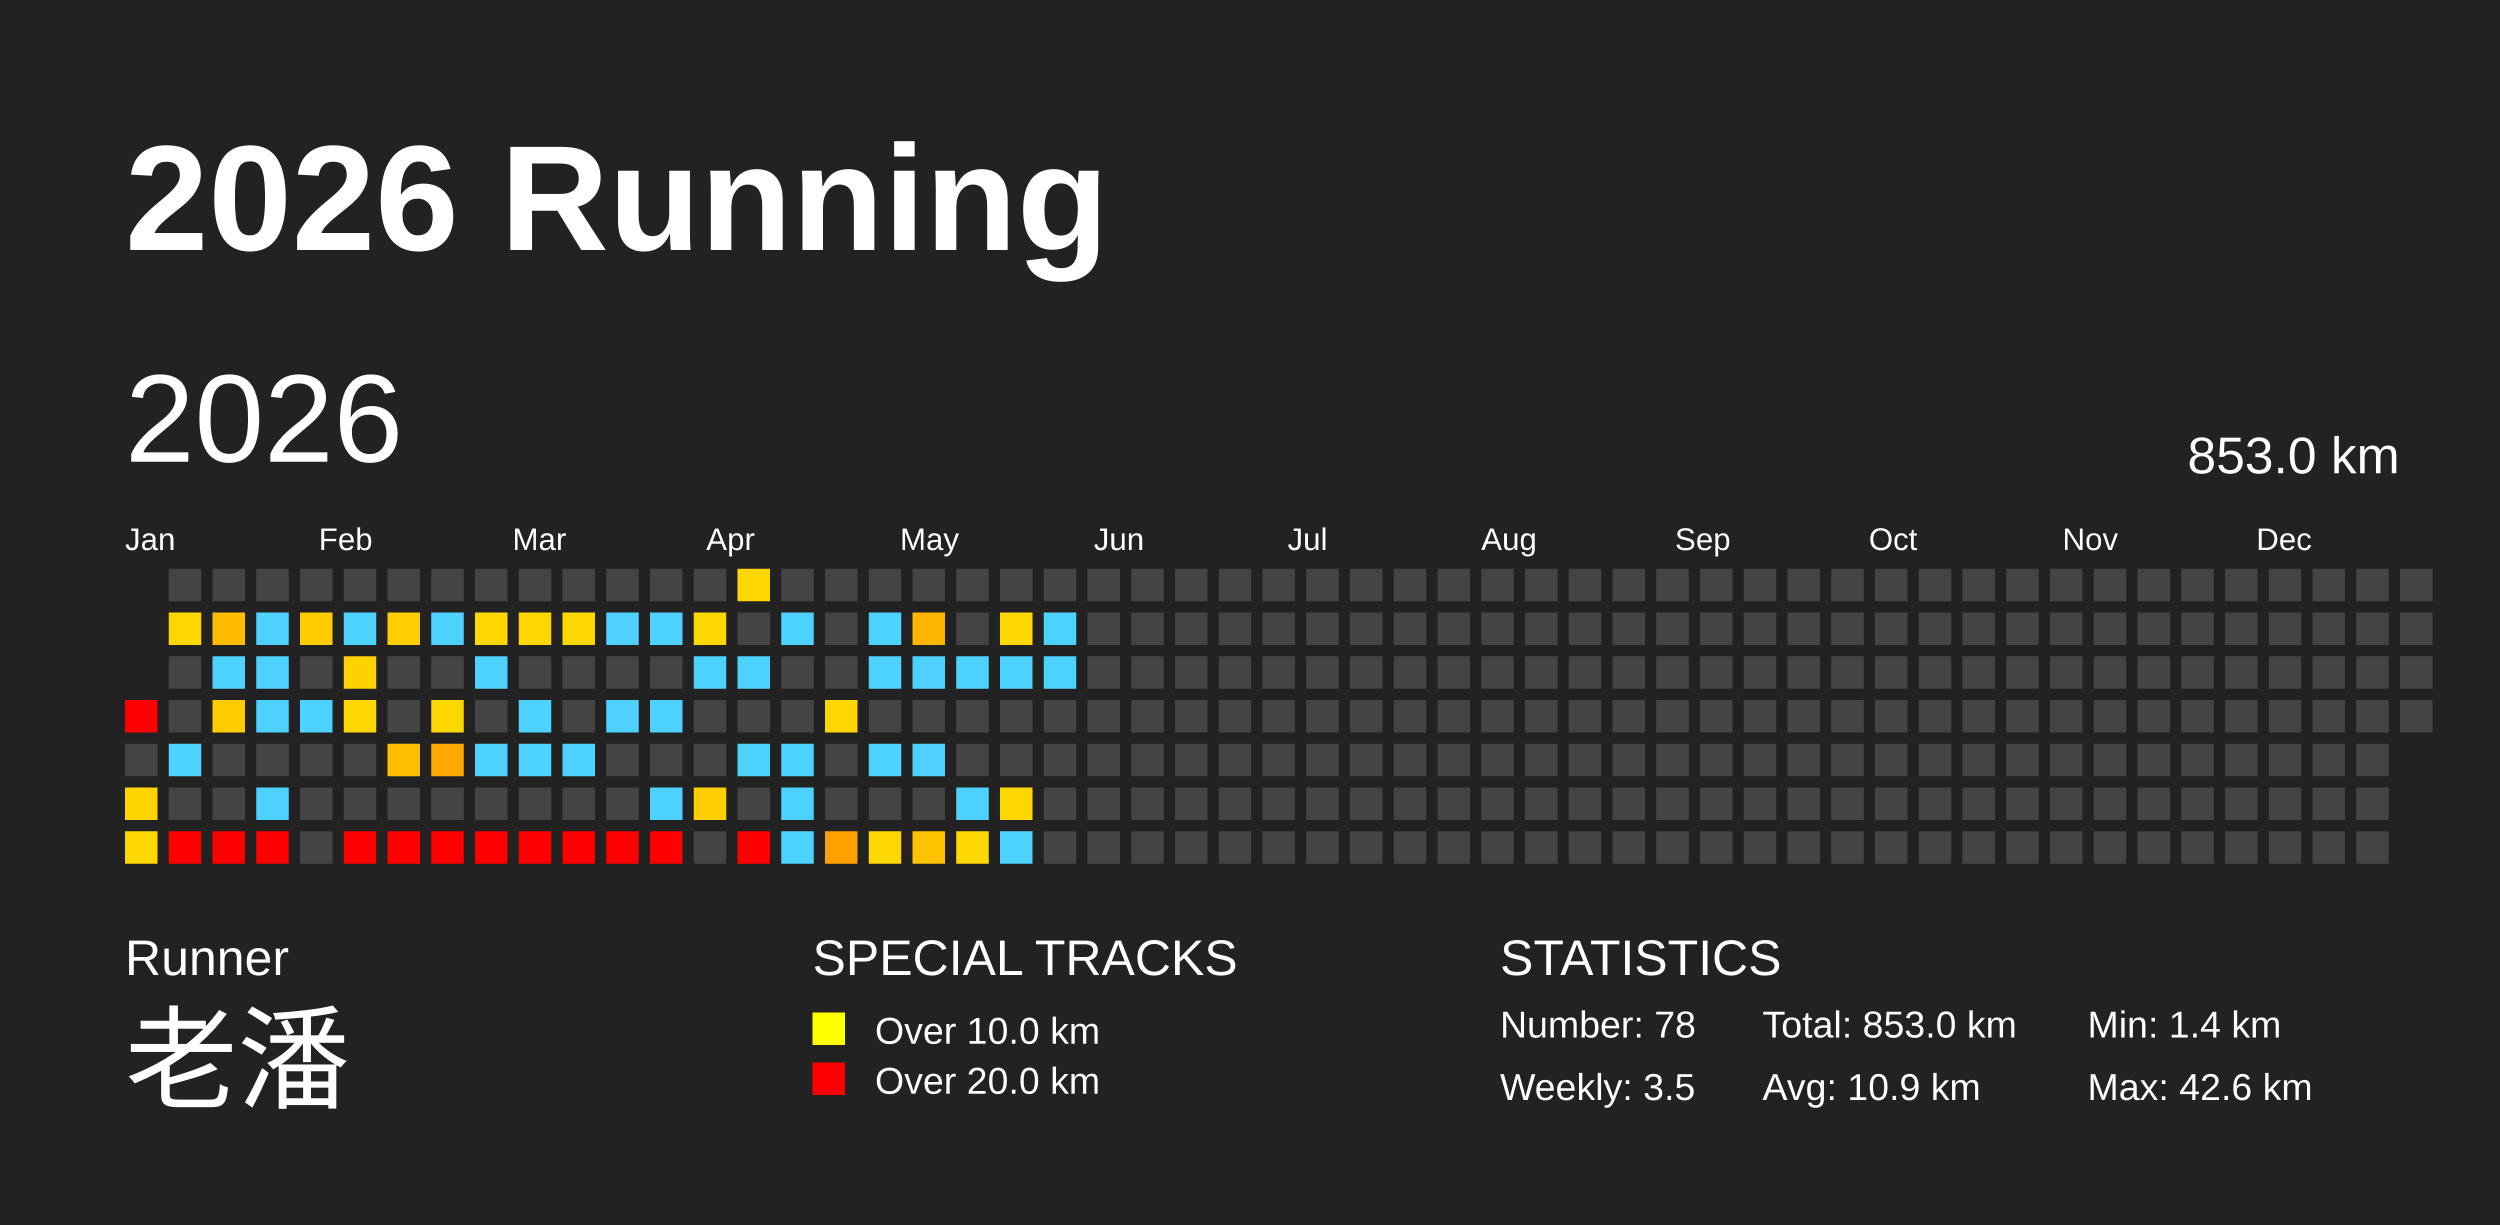
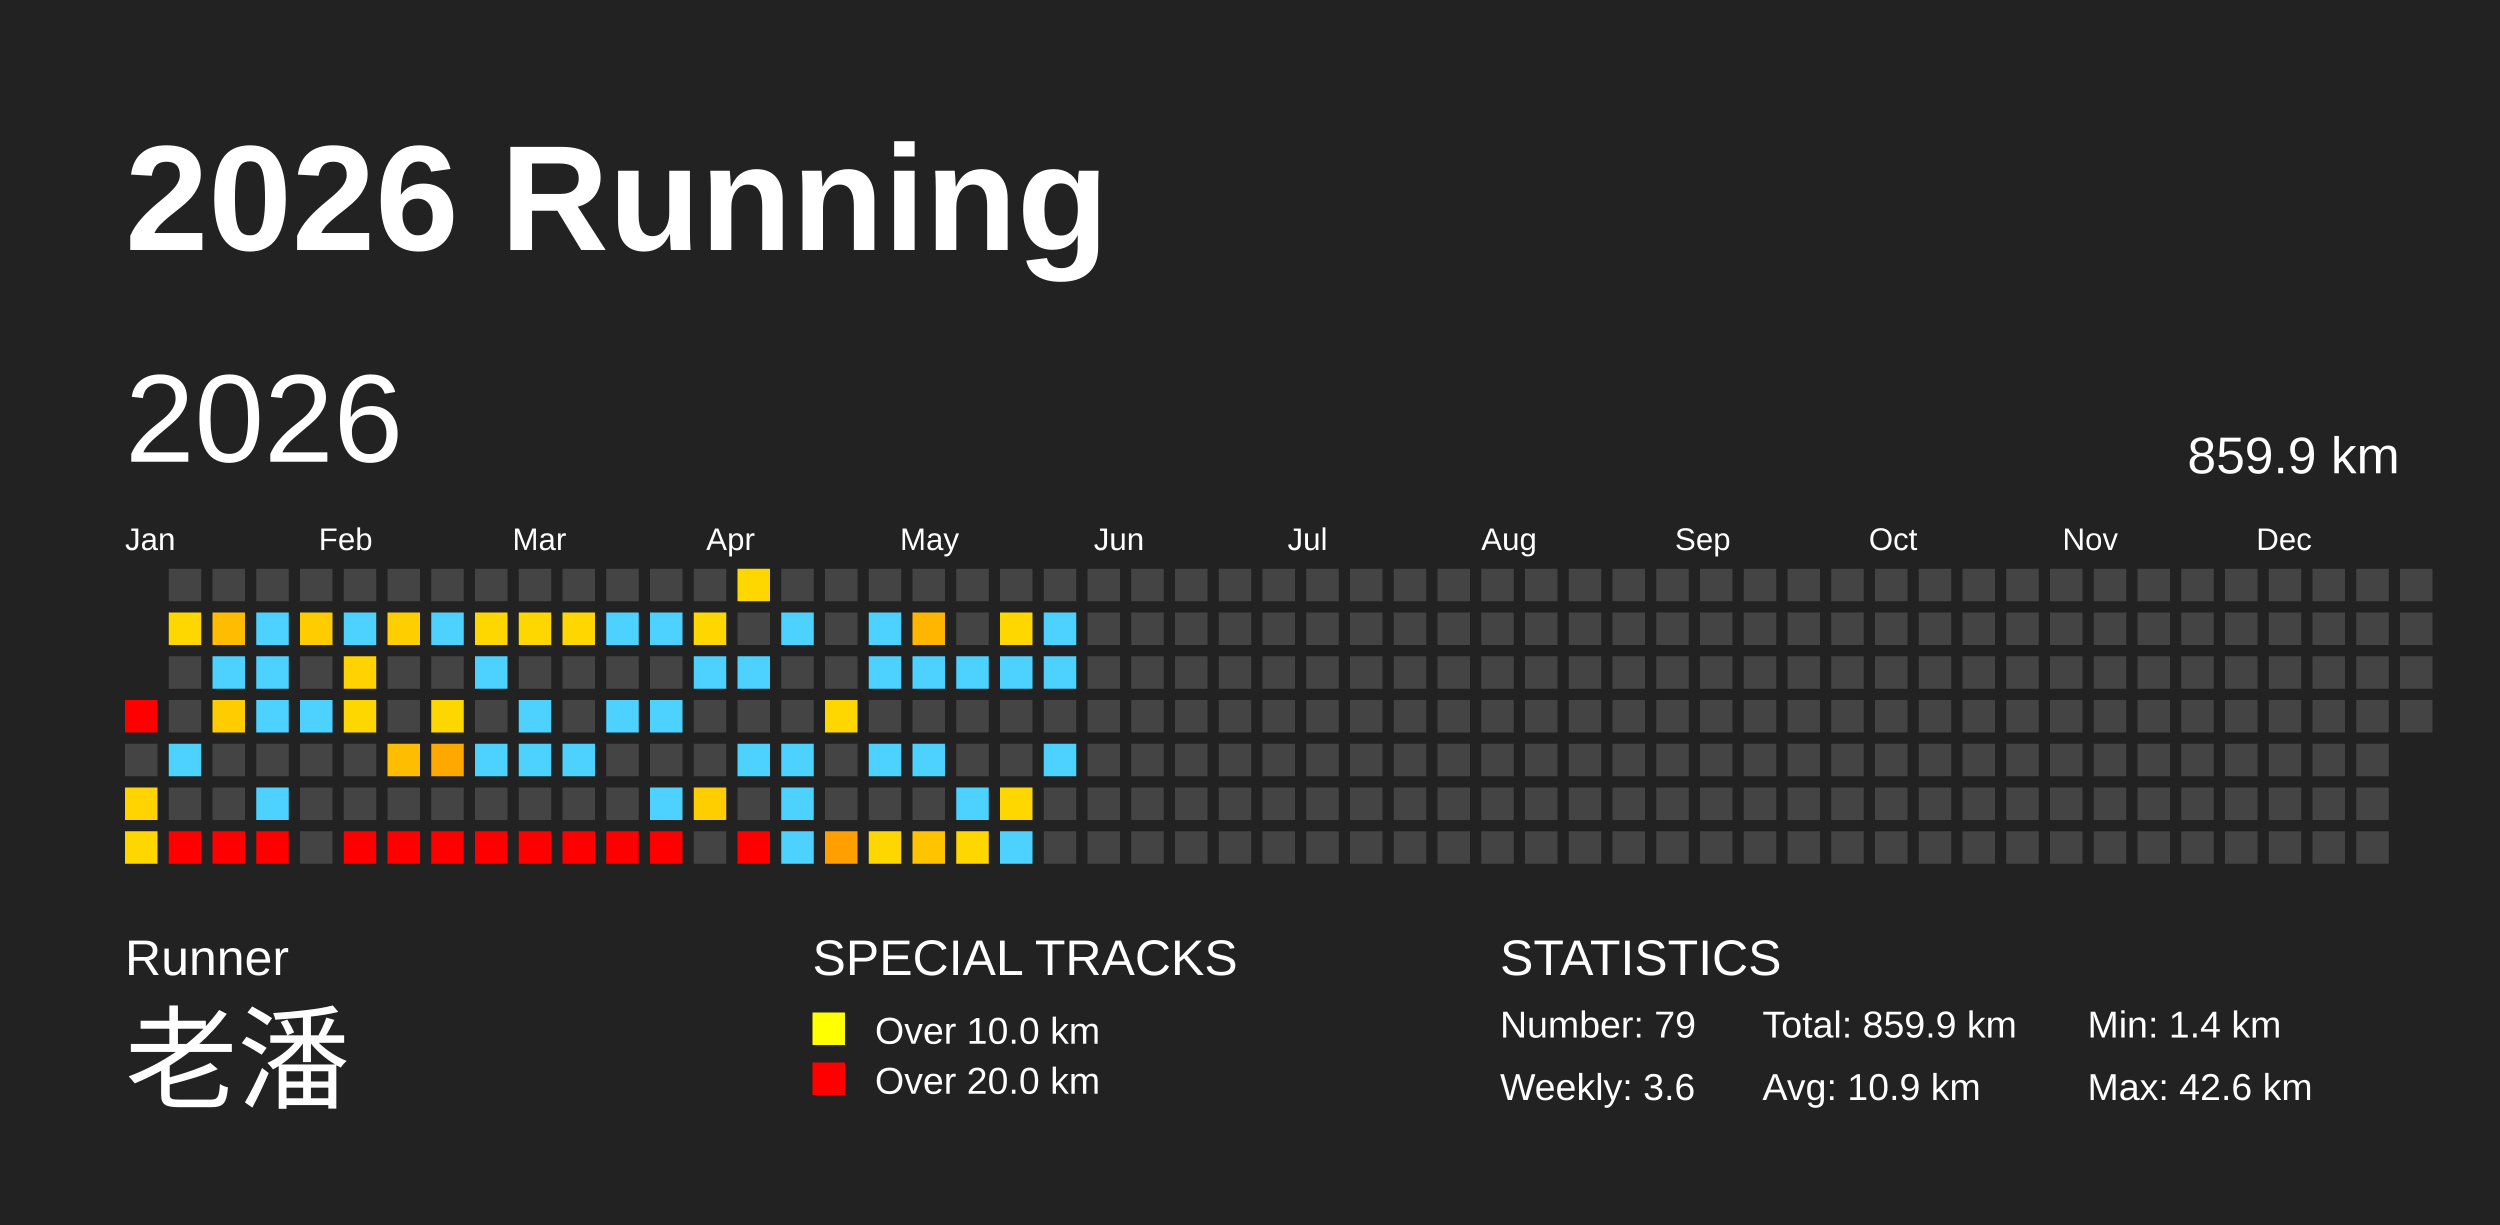
<svg xmlns="http://www.w3.org/2000/svg" baseProfile="full" height="98mm" version="1.1" viewBox="0,0,200,98" width="200mm">
  <defs />
  <rect fill="#222222" height="98" width="200" x="0" y="0" />
  <text fill="#FFFFFF" style="font-size:12px; font-family:Arial; font-weight:bold;" x="10" y="20">2026 Running</text>
  <text fill="#FFFFFF" style="font-size:4px; font-family:Arial" x="10" y="78">Runner</text>
  <text fill="#FFFFFF" style="font-size:9px; font-family:Arial" x="10" y="88">老潘</text>
  <text fill="#FFFFFF" style="font-size:4px; font-family:Arial" x="65" y="78">SPECIAL TRACKS</text>
  <rect fill="yellow" height="2.6" width="2.6" x="65" y="81" />
  <text fill="#FFFFFF" style="font-size:3px; font-family:Arial" x="70" y="83.5">Over 10.0 km</text>
  <rect fill="red" height="2.6" width="2.6" x="65" y="85" />
  <text fill="#FFFFFF" style="font-size:3px; font-family:Arial" x="70" y="87.5">Over 20.0 km</text>
  <text fill="#FFFFFF" style="font-size:4px; font-family:Arial" x="120" y="78">STATISTICS</text>
-   <text fill="#FFFFFF" style="font-size:3px; font-family:Arial" x="120" y="83">Number: 78</text>
-   <text fill="#FFFFFF" style="font-size:3px; font-family:Arial" x="120" y="88">Weekly: 3.5</text>
-   <text fill="#FFFFFF" style="font-size:3px; font-family:Arial" x="141" y="83">Total: 853.0 km</text>
+   <text fill="#FFFFFF" style="font-size:3px; font-family:Arial" x="120" y="83">Number: 79</text>
+   <text fill="#FFFFFF" style="font-size:3px; font-family:Arial" x="120" y="88">Weekly: 3.6</text>
+   <text fill="#FFFFFF" style="font-size:3px; font-family:Arial" x="141" y="83">Total: 859.9 km</text>
  <text fill="#FFFFFF" style="font-size:3px; font-family:Arial" x="141" y="88">Avg: 10.9 km</text>
  <text fill="#FFFFFF" style="font-size:3px; font-family:Arial" x="167" y="83">Min: 1.4 km</text>
  <text fill="#FFFFFF" style="font-size:3px; font-family:Arial" x="167" y="88">Max: 42.6 km</text>
  <text dominant-baseline="hanging" fill="#FFFFFF" style="font-size:10.0px; font-family:Arial;" x="10" y="30">2026</text>
-   <text dominant-baseline="hanging" fill="#FFFFFF" style="font-size:4.125px; font-family:Arial;" x="175" y="35">853.0 km</text>
+   <text dominant-baseline="hanging" fill="#FFFFFF" style="font-size:4.125px; font-family:Arial;" x="175" y="35">859.9 km</text>
  <text fill="#FFFFFF" style="font-size:2.5px; font-family:Arial" x="10.0" y="44">Jan</text>
  <text fill="#FFFFFF" style="font-size:2.5px; font-family:Arial" x="25.5" y="44">Feb</text>
  <text fill="#FFFFFF" style="font-size:2.5px; font-family:Arial" x="41.0" y="44">Mar</text>
  <text fill="#FFFFFF" style="font-size:2.5px; font-family:Arial" x="56.5" y="44">Apr</text>
  <text fill="#FFFFFF" style="font-size:2.5px; font-family:Arial" x="72.0" y="44">May</text>
  <text fill="#FFFFFF" style="font-size:2.5px; font-family:Arial" x="87.5" y="44">Jun</text>
  <text fill="#FFFFFF" style="font-size:2.5px; font-family:Arial" x="103.0" y="44">Jul</text>
  <text fill="#FFFFFF" style="font-size:2.5px; font-family:Arial" x="118.5" y="44">Aug</text>
  <text fill="#FFFFFF" style="font-size:2.5px; font-family:Arial" x="134.0" y="44">Sep</text>
  <text fill="#FFFFFF" style="font-size:2.5px; font-family:Arial" x="149.5" y="44">Oct</text>
  <text fill="#FFFFFF" style="font-size:2.5px; font-family:Arial" x="165.0" y="44">Nov</text>
  <text fill="#FFFFFF" style="font-size:2.5px; font-family:Arial" x="180.5" y="44">Dec</text>
  <rect fill="red" height="2.6" width="2.6" x="10.0" y="56.0" />
  <rect fill="#444444" height="2.6" width="2.6" x="10.0" y="59.5" />
  <rect fill="#ffd400" height="2.6" width="2.6" x="10.0" y="63.0" />
  <rect fill="#ffd700" height="2.6" width="2.6" x="10.0" y="66.5" />
  <rect fill="#444444" height="2.6" width="2.6" x="13.5" y="45.5" />
  <rect fill="#ffd700" height="2.6" width="2.6" x="13.5" y="49.0" />
  <rect fill="#444444" height="2.6" width="2.6" x="13.5" y="52.5" />
  <rect fill="#444444" height="2.6" width="2.6" x="13.5" y="56.0" />
  <rect fill="#4dd2ff" height="2.6" width="2.6" x="13.5" y="59.5" />
  <rect fill="#444444" height="2.6" width="2.6" x="13.5" y="63.0" />
  <rect fill="red" height="2.6" width="2.6" x="13.5" y="66.5" />
  <rect fill="#444444" height="2.6" width="2.6" x="17.0" y="45.5" />
  <rect fill="#ffbc00" height="2.6" width="2.6" x="17.0" y="49.0" />
  <rect fill="#4dd2ff" height="2.6" width="2.6" x="17.0" y="52.5" />
  <rect fill="#ffcc00" height="2.6" width="2.6" x="17.0" y="56.0" />
  <rect fill="#444444" height="2.6" width="2.6" x="17.0" y="59.5" />
  <rect fill="#444444" height="2.6" width="2.6" x="17.0" y="63.0" />
  <rect fill="red" height="2.6" width="2.6" x="17.0" y="66.5" />
  <rect fill="#444444" height="2.6" width="2.6" x="20.5" y="45.5" />
  <rect fill="#4dd2ff" height="2.6" width="2.6" x="20.5" y="49.0" />
  <rect fill="#4dd2ff" height="2.6" width="2.6" x="20.5" y="52.5" />
  <rect fill="#4dd2ff" height="2.6" width="2.6" x="20.5" y="56.0" />
  <rect fill="#444444" height="2.6" width="2.6" x="20.5" y="59.5" />
  <rect fill="#4dd2ff" height="2.6" width="2.6" x="20.5" y="63.0" />
  <rect fill="red" height="2.6" width="2.6" x="20.5" y="66.5" />
  <rect fill="#444444" height="2.6" width="2.6" x="24.0" y="45.5" />
  <rect fill="#ffcc00" height="2.6" width="2.6" x="24.0" y="49.0" />
  <rect fill="#444444" height="2.6" width="2.6" x="24.0" y="52.5" />
  <rect fill="#4dd2ff" height="2.6" width="2.6" x="24.0" y="56.0" />
  <rect fill="#444444" height="2.6" width="2.6" x="24.0" y="59.5" />
  <rect fill="#444444" height="2.6" width="2.6" x="24.0" y="63.0" />
  <rect fill="#444444" height="2.6" width="2.6" x="24.0" y="66.5" />
  <rect fill="#444444" height="2.6" width="2.6" x="27.5" y="45.5" />
  <rect fill="#4dd2ff" height="2.6" width="2.6" x="27.5" y="49.0" />
  <rect fill="#ffd200" height="2.6" width="2.6" x="27.5" y="52.5" />
  <rect fill="#ffd700" height="2.6" width="2.6" x="27.5" y="56.0" />
  <rect fill="#444444" height="2.6" width="2.6" x="27.5" y="59.5" />
  <rect fill="#444444" height="2.6" width="2.6" x="27.5" y="63.0" />
  <rect fill="red" height="2.6" width="2.6" x="27.5" y="66.5" />
  <rect fill="#444444" height="2.6" width="2.6" x="31.0" y="45.5" />
  <rect fill="#ffce00" height="2.6" width="2.6" x="31.0" y="49.0" />
  <rect fill="#444444" height="2.6" width="2.6" x="31.0" y="52.5" />
  <rect fill="#444444" height="2.6" width="2.6" x="31.0" y="56.0" />
  <rect fill="#ffbd00" height="2.6" width="2.6" x="31.0" y="59.5" />
  <rect fill="#444444" height="2.6" width="2.6" x="31.0" y="63.0" />
  <rect fill="red" height="2.6" width="2.6" x="31.0" y="66.5" />
  <rect fill="#444444" height="2.6" width="2.6" x="34.5" y="45.5" />
  <rect fill="#4dd2ff" height="2.6" width="2.6" x="34.5" y="49.0" />
  <rect fill="#444444" height="2.6" width="2.6" x="34.5" y="52.5" />
  <rect fill="#ffd700" height="2.6" width="2.6" x="34.5" y="56.0" />
  <rect fill="#ffa900" height="2.6" width="2.6" x="34.5" y="59.5" />
  <rect fill="#444444" height="2.6" width="2.6" x="34.5" y="63.0" />
  <rect fill="red" height="2.6" width="2.6" x="34.5" y="66.5" />
  <rect fill="#444444" height="2.6" width="2.6" x="38.0" y="45.5" />
  <rect fill="#ffd700" height="2.6" width="2.6" x="38.0" y="49.0" />
  <rect fill="#4dd2ff" height="2.6" width="2.6" x="38.0" y="52.5" />
  <rect fill="#444444" height="2.6" width="2.6" x="38.0" y="56.0" />
  <rect fill="#4dd2ff" height="2.6" width="2.6" x="38.0" y="59.5" />
  <rect fill="#444444" height="2.6" width="2.6" x="38.0" y="63.0" />
  <rect fill="red" height="2.6" width="2.6" x="38.0" y="66.5" />
  <rect fill="#444444" height="2.6" width="2.6" x="41.5" y="45.5" />
  <rect fill="#ffd700" height="2.6" width="2.6" x="41.5" y="49.0" />
  <rect fill="#444444" height="2.6" width="2.6" x="41.5" y="52.5" />
  <rect fill="#4dd2ff" height="2.6" width="2.6" x="41.5" y="56.0" />
  <rect fill="#4dd2ff" height="2.6" width="2.6" x="41.5" y="59.5" />
  <rect fill="#444444" height="2.6" width="2.6" x="41.5" y="63.0" />
  <rect fill="red" height="2.6" width="2.6" x="41.5" y="66.5" />
  <rect fill="#444444" height="2.6" width="2.6" x="45.0" y="45.5" />
  <rect fill="#ffd700" height="2.6" width="2.6" x="45.0" y="49.0" />
  <rect fill="#444444" height="2.6" width="2.6" x="45.0" y="52.5" />
  <rect fill="#444444" height="2.6" width="2.6" x="45.0" y="56.0" />
  <rect fill="#4dd2ff" height="2.6" width="2.6" x="45.0" y="59.5" />
  <rect fill="#444444" height="2.6" width="2.6" x="45.0" y="63.0" />
  <rect fill="red" height="2.6" width="2.6" x="45.0" y="66.5" />
  <rect fill="#444444" height="2.6" width="2.6" x="48.5" y="45.5" />
  <rect fill="#4dd2ff" height="2.6" width="2.6" x="48.5" y="49.0" />
  <rect fill="#444444" height="2.6" width="2.6" x="48.5" y="52.5" />
  <rect fill="#4dd2ff" height="2.6" width="2.6" x="48.5" y="56.0" />
  <rect fill="#444444" height="2.6" width="2.6" x="48.5" y="59.5" />
  <rect fill="#444444" height="2.6" width="2.6" x="48.5" y="63.0" />
  <rect fill="red" height="2.6" width="2.6" x="48.5" y="66.5" />
  <rect fill="#444444" height="2.6" width="2.6" x="52.0" y="45.5" />
  <rect fill="#4dd2ff" height="2.6" width="2.6" x="52.0" y="49.0" />
  <rect fill="#444444" height="2.6" width="2.6" x="52.0" y="52.5" />
  <rect fill="#4dd2ff" height="2.6" width="2.6" x="52.0" y="56.0" />
  <rect fill="#444444" height="2.6" width="2.6" x="52.0" y="59.5" />
  <rect fill="#4dd2ff" height="2.6" width="2.6" x="52.0" y="63.0" />
  <rect fill="red" height="2.6" width="2.6" x="52.0" y="66.5" />
  <rect fill="#444444" height="2.6" width="2.6" x="55.5" y="45.5" />
  <rect fill="#ffd700" height="2.6" width="2.6" x="55.5" y="49.0" />
  <rect fill="#4dd2ff" height="2.6" width="2.6" x="55.5" y="52.5" />
  <rect fill="#444444" height="2.6" width="2.6" x="55.5" y="56.0" />
  <rect fill="#444444" height="2.6" width="2.6" x="55.5" y="59.5" />
  <rect fill="#ffce00" height="2.6" width="2.6" x="55.5" y="63.0" />
  <rect fill="#444444" height="2.6" width="2.6" x="55.5" y="66.5" />
  <rect fill="#ffd700" height="2.6" width="2.6" x="59.0" y="45.5" />
  <rect fill="#444444" height="2.6" width="2.6" x="59.0" y="49.0" />
  <rect fill="#4dd2ff" height="2.6" width="2.6" x="59.0" y="52.5" />
  <rect fill="#444444" height="2.6" width="2.6" x="59.0" y="56.0" />
  <rect fill="#4dd2ff" height="2.6" width="2.6" x="59.0" y="59.5" />
  <rect fill="#444444" height="2.6" width="2.6" x="59.0" y="63.0" />
  <rect fill="red" height="2.6" width="2.6" x="59.0" y="66.5" />
  <rect fill="#444444" height="2.6" width="2.6" x="62.5" y="45.5" />
  <rect fill="#4dd2ff" height="2.6" width="2.6" x="62.5" y="49.0" />
  <rect fill="#444444" height="2.6" width="2.6" x="62.5" y="52.5" />
  <rect fill="#444444" height="2.6" width="2.6" x="62.5" y="56.0" />
  <rect fill="#4dd2ff" height="2.6" width="2.6" x="62.5" y="59.5" />
  <rect fill="#4dd2ff" height="2.6" width="2.6" x="62.5" y="63.0" />
  <rect fill="#4dd2ff" height="2.6" width="2.6" x="62.5" y="66.5" />
  <rect fill="#444444" height="2.6" width="2.6" x="66.0" y="45.5" />
  <rect fill="#444444" height="2.6" width="2.6" x="66.0" y="49.0" />
  <rect fill="#444444" height="2.6" width="2.6" x="66.0" y="52.5" />
  <rect fill="#ffd700" height="2.6" width="2.6" x="66.0" y="56.0" />
  <rect fill="#444444" height="2.6" width="2.6" x="66.0" y="59.5" />
  <rect fill="#444444" height="2.6" width="2.6" x="66.0" y="63.0" />
  <rect fill="#ffa000" height="2.6" width="2.6" x="66.0" y="66.5" />
  <rect fill="#444444" height="2.6" width="2.6" x="69.5" y="45.5" />
  <rect fill="#4dd2ff" height="2.6" width="2.6" x="69.5" y="49.0" />
  <rect fill="#4dd2ff" height="2.6" width="2.6" x="69.5" y="52.5" />
  <rect fill="#444444" height="2.6" width="2.6" x="69.5" y="56.0" />
  <rect fill="#4dd2ff" height="2.6" width="2.6" x="69.5" y="59.5" />
  <rect fill="#444444" height="2.6" width="2.6" x="69.5" y="63.0" />
  <rect fill="#ffd700" height="2.6" width="2.6" x="69.5" y="66.5" />
  <rect fill="#444444" height="2.6" width="2.6" x="73.0" y="45.5" />
  <rect fill="#ffb600" height="2.6" width="2.6" x="73.0" y="49.0" />
  <rect fill="#4dd2ff" height="2.6" width="2.6" x="73.0" y="52.5" />
  <rect fill="#444444" height="2.6" width="2.6" x="73.0" y="56.0" />
  <rect fill="#4dd2ff" height="2.6" width="2.6" x="73.0" y="59.5" />
  <rect fill="#444444" height="2.6" width="2.6" x="73.0" y="63.0" />
  <rect fill="#ffc300" height="2.6" width="2.6" x="73.0" y="66.5" />
  <rect fill="#444444" height="2.6" width="2.6" x="76.5" y="45.5" />
  <rect fill="#444444" height="2.6" width="2.6" x="76.5" y="49.0" />
  <rect fill="#4dd2ff" height="2.6" width="2.6" x="76.5" y="52.5" />
  <rect fill="#444444" height="2.6" width="2.6" x="76.5" y="56.0" />
  <rect fill="#444444" height="2.6" width="2.6" x="76.5" y="59.5" />
  <rect fill="#4dd2ff" height="2.6" width="2.6" x="76.5" y="63.0" />
  <rect fill="#ffd700" height="2.6" width="2.6" x="76.5" y="66.5" />
  <rect fill="#444444" height="2.6" width="2.6" x="80.0" y="45.5" />
  <rect fill="#ffd700" height="2.6" width="2.6" x="80.0" y="49.0" />
  <rect fill="#4dd2ff" height="2.6" width="2.6" x="80.0" y="52.5" />
  <rect fill="#444444" height="2.6" width="2.6" x="80.0" y="56.0" />
  <rect fill="#444444" height="2.6" width="2.6" x="80.0" y="59.5" />
  <rect fill="#ffd700" height="2.6" width="2.6" x="80.0" y="63.0" />
  <rect fill="#4dd2ff" height="2.6" width="2.6" x="80.0" y="66.5" />
  <rect fill="#444444" height="2.6" width="2.6" x="83.5" y="45.5" />
  <rect fill="#4dd2ff" height="2.6" width="2.6" x="83.5" y="49.0" />
  <rect fill="#4dd2ff" height="2.6" width="2.6" x="83.5" y="52.5" />
  <rect fill="#444444" height="2.6" width="2.6" x="83.5" y="56.0" />
-   <rect fill="#444444" height="2.6" width="2.6" x="83.5" y="59.5" />
+   <rect fill="#4dd2ff" height="2.6" width="2.6" x="83.5" y="59.5" />
  <rect fill="#444444" height="2.6" width="2.6" x="83.5" y="63.0" />
  <rect fill="#444444" height="2.6" width="2.6" x="83.5" y="66.5" />
  <rect fill="#444444" height="2.6" width="2.6" x="87.0" y="45.5" />
  <rect fill="#444444" height="2.6" width="2.6" x="87.0" y="49.0" />
  <rect fill="#444444" height="2.6" width="2.6" x="87.0" y="52.5" />
  <rect fill="#444444" height="2.6" width="2.6" x="87.0" y="56.0" />
  <rect fill="#444444" height="2.6" width="2.6" x="87.0" y="59.5" />
  <rect fill="#444444" height="2.6" width="2.6" x="87.0" y="63.0" />
  <rect fill="#444444" height="2.6" width="2.6" x="87.0" y="66.5" />
  <rect fill="#444444" height="2.6" width="2.6" x="90.5" y="45.5" />
  <rect fill="#444444" height="2.6" width="2.6" x="90.5" y="49.0" />
  <rect fill="#444444" height="2.6" width="2.6" x="90.5" y="52.5" />
  <rect fill="#444444" height="2.6" width="2.6" x="90.5" y="56.0" />
  <rect fill="#444444" height="2.6" width="2.6" x="90.5" y="59.5" />
  <rect fill="#444444" height="2.6" width="2.6" x="90.5" y="63.0" />
  <rect fill="#444444" height="2.6" width="2.6" x="90.5" y="66.5" />
  <rect fill="#444444" height="2.6" width="2.6" x="94.0" y="45.5" />
  <rect fill="#444444" height="2.6" width="2.6" x="94.0" y="49.0" />
  <rect fill="#444444" height="2.6" width="2.6" x="94.0" y="52.5" />
  <rect fill="#444444" height="2.6" width="2.6" x="94.0" y="56.0" />
  <rect fill="#444444" height="2.6" width="2.6" x="94.0" y="59.5" />
  <rect fill="#444444" height="2.6" width="2.6" x="94.0" y="63.0" />
  <rect fill="#444444" height="2.6" width="2.6" x="94.0" y="66.5" />
  <rect fill="#444444" height="2.6" width="2.6" x="97.5" y="45.5" />
  <rect fill="#444444" height="2.6" width="2.6" x="97.5" y="49.0" />
  <rect fill="#444444" height="2.6" width="2.6" x="97.5" y="52.5" />
  <rect fill="#444444" height="2.6" width="2.6" x="97.5" y="56.0" />
  <rect fill="#444444" height="2.6" width="2.6" x="97.5" y="59.5" />
  <rect fill="#444444" height="2.6" width="2.6" x="97.5" y="63.0" />
  <rect fill="#444444" height="2.6" width="2.6" x="97.5" y="66.5" />
  <rect fill="#444444" height="2.6" width="2.6" x="101.0" y="45.5" />
  <rect fill="#444444" height="2.6" width="2.6" x="101.0" y="49.0" />
  <rect fill="#444444" height="2.6" width="2.6" x="101.0" y="52.5" />
  <rect fill="#444444" height="2.6" width="2.6" x="101.0" y="56.0" />
  <rect fill="#444444" height="2.6" width="2.6" x="101.0" y="59.5" />
  <rect fill="#444444" height="2.6" width="2.6" x="101.0" y="63.0" />
  <rect fill="#444444" height="2.6" width="2.6" x="101.0" y="66.5" />
  <rect fill="#444444" height="2.6" width="2.6" x="104.5" y="45.5" />
  <rect fill="#444444" height="2.6" width="2.6" x="104.5" y="49.0" />
  <rect fill="#444444" height="2.6" width="2.6" x="104.5" y="52.5" />
  <rect fill="#444444" height="2.6" width="2.6" x="104.5" y="56.0" />
  <rect fill="#444444" height="2.6" width="2.6" x="104.5" y="59.5" />
  <rect fill="#444444" height="2.6" width="2.6" x="104.5" y="63.0" />
  <rect fill="#444444" height="2.6" width="2.6" x="104.5" y="66.5" />
  <rect fill="#444444" height="2.6" width="2.6" x="108.0" y="45.5" />
  <rect fill="#444444" height="2.6" width="2.6" x="108.0" y="49.0" />
  <rect fill="#444444" height="2.6" width="2.6" x="108.0" y="52.5" />
  <rect fill="#444444" height="2.6" width="2.6" x="108.0" y="56.0" />
  <rect fill="#444444" height="2.6" width="2.6" x="108.0" y="59.5" />
  <rect fill="#444444" height="2.6" width="2.6" x="108.0" y="63.0" />
  <rect fill="#444444" height="2.6" width="2.6" x="108.0" y="66.5" />
  <rect fill="#444444" height="2.6" width="2.6" x="111.5" y="45.5" />
  <rect fill="#444444" height="2.6" width="2.6" x="111.5" y="49.0" />
  <rect fill="#444444" height="2.6" width="2.6" x="111.5" y="52.5" />
  <rect fill="#444444" height="2.6" width="2.6" x="111.5" y="56.0" />
  <rect fill="#444444" height="2.6" width="2.6" x="111.5" y="59.5" />
  <rect fill="#444444" height="2.6" width="2.6" x="111.5" y="63.0" />
  <rect fill="#444444" height="2.6" width="2.6" x="111.5" y="66.5" />
  <rect fill="#444444" height="2.6" width="2.6" x="115.0" y="45.5" />
  <rect fill="#444444" height="2.6" width="2.6" x="115.0" y="49.0" />
  <rect fill="#444444" height="2.6" width="2.6" x="115.0" y="52.5" />
  <rect fill="#444444" height="2.6" width="2.6" x="115.0" y="56.0" />
  <rect fill="#444444" height="2.6" width="2.6" x="115.0" y="59.5" />
  <rect fill="#444444" height="2.6" width="2.6" x="115.0" y="63.0" />
  <rect fill="#444444" height="2.6" width="2.6" x="115.0" y="66.5" />
  <rect fill="#444444" height="2.6" width="2.6" x="118.5" y="45.5" />
  <rect fill="#444444" height="2.6" width="2.6" x="118.5" y="49.0" />
  <rect fill="#444444" height="2.6" width="2.6" x="118.5" y="52.5" />
  <rect fill="#444444" height="2.6" width="2.6" x="118.5" y="56.0" />
  <rect fill="#444444" height="2.6" width="2.6" x="118.5" y="59.5" />
  <rect fill="#444444" height="2.6" width="2.6" x="118.5" y="63.0" />
  <rect fill="#444444" height="2.6" width="2.6" x="118.5" y="66.5" />
  <rect fill="#444444" height="2.6" width="2.6" x="122.0" y="45.5" />
  <rect fill="#444444" height="2.6" width="2.6" x="122.0" y="49.0" />
  <rect fill="#444444" height="2.6" width="2.6" x="122.0" y="52.5" />
  <rect fill="#444444" height="2.6" width="2.6" x="122.0" y="56.0" />
  <rect fill="#444444" height="2.6" width="2.6" x="122.0" y="59.5" />
  <rect fill="#444444" height="2.6" width="2.6" x="122.0" y="63.0" />
  <rect fill="#444444" height="2.6" width="2.6" x="122.0" y="66.5" />
  <rect fill="#444444" height="2.6" width="2.6" x="125.5" y="45.5" />
  <rect fill="#444444" height="2.6" width="2.6" x="125.5" y="49.0" />
  <rect fill="#444444" height="2.6" width="2.6" x="125.5" y="52.5" />
  <rect fill="#444444" height="2.6" width="2.6" x="125.5" y="56.0" />
  <rect fill="#444444" height="2.6" width="2.6" x="125.5" y="59.5" />
  <rect fill="#444444" height="2.6" width="2.6" x="125.5" y="63.0" />
  <rect fill="#444444" height="2.6" width="2.6" x="125.5" y="66.5" />
  <rect fill="#444444" height="2.6" width="2.6" x="129.0" y="45.5" />
  <rect fill="#444444" height="2.6" width="2.6" x="129.0" y="49.0" />
  <rect fill="#444444" height="2.6" width="2.6" x="129.0" y="52.5" />
  <rect fill="#444444" height="2.6" width="2.6" x="129.0" y="56.0" />
  <rect fill="#444444" height="2.6" width="2.6" x="129.0" y="59.5" />
  <rect fill="#444444" height="2.6" width="2.6" x="129.0" y="63.0" />
  <rect fill="#444444" height="2.6" width="2.6" x="129.0" y="66.5" />
  <rect fill="#444444" height="2.6" width="2.6" x="132.5" y="45.5" />
  <rect fill="#444444" height="2.6" width="2.6" x="132.5" y="49.0" />
  <rect fill="#444444" height="2.6" width="2.6" x="132.5" y="52.5" />
  <rect fill="#444444" height="2.6" width="2.6" x="132.5" y="56.0" />
  <rect fill="#444444" height="2.6" width="2.6" x="132.5" y="59.5" />
  <rect fill="#444444" height="2.6" width="2.6" x="132.5" y="63.0" />
  <rect fill="#444444" height="2.6" width="2.6" x="132.5" y="66.5" />
  <rect fill="#444444" height="2.6" width="2.6" x="136.0" y="45.5" />
  <rect fill="#444444" height="2.6" width="2.6" x="136.0" y="49.0" />
  <rect fill="#444444" height="2.6" width="2.6" x="136.0" y="52.5" />
  <rect fill="#444444" height="2.6" width="2.6" x="136.0" y="56.0" />
  <rect fill="#444444" height="2.6" width="2.6" x="136.0" y="59.5" />
  <rect fill="#444444" height="2.6" width="2.6" x="136.0" y="63.0" />
  <rect fill="#444444" height="2.6" width="2.6" x="136.0" y="66.5" />
  <rect fill="#444444" height="2.6" width="2.6" x="139.5" y="45.5" />
  <rect fill="#444444" height="2.6" width="2.6" x="139.5" y="49.0" />
  <rect fill="#444444" height="2.6" width="2.6" x="139.5" y="52.5" />
  <rect fill="#444444" height="2.6" width="2.6" x="139.5" y="56.0" />
  <rect fill="#444444" height="2.6" width="2.6" x="139.5" y="59.5" />
  <rect fill="#444444" height="2.6" width="2.6" x="139.5" y="63.0" />
  <rect fill="#444444" height="2.6" width="2.6" x="139.5" y="66.5" />
  <rect fill="#444444" height="2.6" width="2.6" x="143.0" y="45.5" />
  <rect fill="#444444" height="2.6" width="2.6" x="143.0" y="49.0" />
  <rect fill="#444444" height="2.6" width="2.6" x="143.0" y="52.5" />
  <rect fill="#444444" height="2.6" width="2.6" x="143.0" y="56.0" />
  <rect fill="#444444" height="2.6" width="2.6" x="143.0" y="59.5" />
  <rect fill="#444444" height="2.6" width="2.6" x="143.0" y="63.0" />
  <rect fill="#444444" height="2.6" width="2.6" x="143.0" y="66.5" />
  <rect fill="#444444" height="2.6" width="2.6" x="146.5" y="45.5" />
  <rect fill="#444444" height="2.6" width="2.6" x="146.5" y="49.0" />
  <rect fill="#444444" height="2.6" width="2.6" x="146.5" y="52.5" />
  <rect fill="#444444" height="2.6" width="2.6" x="146.5" y="56.0" />
  <rect fill="#444444" height="2.6" width="2.6" x="146.5" y="59.5" />
  <rect fill="#444444" height="2.6" width="2.6" x="146.5" y="63.0" />
  <rect fill="#444444" height="2.6" width="2.6" x="146.5" y="66.5" />
  <rect fill="#444444" height="2.6" width="2.6" x="150.0" y="45.5" />
  <rect fill="#444444" height="2.6" width="2.6" x="150.0" y="49.0" />
  <rect fill="#444444" height="2.6" width="2.6" x="150.0" y="52.5" />
  <rect fill="#444444" height="2.6" width="2.6" x="150.0" y="56.0" />
  <rect fill="#444444" height="2.6" width="2.6" x="150.0" y="59.5" />
  <rect fill="#444444" height="2.6" width="2.6" x="150.0" y="63.0" />
  <rect fill="#444444" height="2.6" width="2.6" x="150.0" y="66.5" />
  <rect fill="#444444" height="2.6" width="2.6" x="153.5" y="45.5" />
  <rect fill="#444444" height="2.6" width="2.6" x="153.5" y="49.0" />
  <rect fill="#444444" height="2.6" width="2.6" x="153.5" y="52.5" />
  <rect fill="#444444" height="2.6" width="2.6" x="153.5" y="56.0" />
  <rect fill="#444444" height="2.6" width="2.6" x="153.5" y="59.5" />
  <rect fill="#444444" height="2.6" width="2.6" x="153.5" y="63.0" />
  <rect fill="#444444" height="2.6" width="2.6" x="153.5" y="66.5" />
  <rect fill="#444444" height="2.6" width="2.6" x="157.0" y="45.5" />
  <rect fill="#444444" height="2.6" width="2.6" x="157.0" y="49.0" />
  <rect fill="#444444" height="2.6" width="2.6" x="157.0" y="52.5" />
  <rect fill="#444444" height="2.6" width="2.6" x="157.0" y="56.0" />
  <rect fill="#444444" height="2.6" width="2.6" x="157.0" y="59.5" />
  <rect fill="#444444" height="2.6" width="2.6" x="157.0" y="63.0" />
  <rect fill="#444444" height="2.6" width="2.6" x="157.0" y="66.5" />
  <rect fill="#444444" height="2.6" width="2.6" x="160.5" y="45.5" />
  <rect fill="#444444" height="2.6" width="2.6" x="160.5" y="49.0" />
  <rect fill="#444444" height="2.6" width="2.6" x="160.5" y="52.5" />
  <rect fill="#444444" height="2.6" width="2.6" x="160.5" y="56.0" />
  <rect fill="#444444" height="2.6" width="2.6" x="160.5" y="59.5" />
  <rect fill="#444444" height="2.6" width="2.6" x="160.5" y="63.0" />
  <rect fill="#444444" height="2.6" width="2.6" x="160.5" y="66.5" />
  <rect fill="#444444" height="2.6" width="2.6" x="164.0" y="45.5" />
  <rect fill="#444444" height="2.6" width="2.6" x="164.0" y="49.0" />
  <rect fill="#444444" height="2.6" width="2.6" x="164.0" y="52.5" />
  <rect fill="#444444" height="2.6" width="2.6" x="164.0" y="56.0" />
  <rect fill="#444444" height="2.6" width="2.6" x="164.0" y="59.5" />
  <rect fill="#444444" height="2.6" width="2.6" x="164.0" y="63.0" />
  <rect fill="#444444" height="2.6" width="2.6" x="164.0" y="66.5" />
  <rect fill="#444444" height="2.6" width="2.6" x="167.5" y="45.5" />
  <rect fill="#444444" height="2.6" width="2.6" x="167.5" y="49.0" />
  <rect fill="#444444" height="2.6" width="2.6" x="167.5" y="52.5" />
  <rect fill="#444444" height="2.6" width="2.6" x="167.5" y="56.0" />
  <rect fill="#444444" height="2.6" width="2.6" x="167.5" y="59.5" />
  <rect fill="#444444" height="2.6" width="2.6" x="167.5" y="63.0" />
  <rect fill="#444444" height="2.6" width="2.6" x="167.5" y="66.5" />
  <rect fill="#444444" height="2.6" width="2.6" x="171.0" y="45.5" />
  <rect fill="#444444" height="2.6" width="2.6" x="171.0" y="49.0" />
  <rect fill="#444444" height="2.6" width="2.6" x="171.0" y="52.5" />
  <rect fill="#444444" height="2.6" width="2.6" x="171.0" y="56.0" />
  <rect fill="#444444" height="2.6" width="2.6" x="171.0" y="59.5" />
  <rect fill="#444444" height="2.6" width="2.6" x="171.0" y="63.0" />
  <rect fill="#444444" height="2.6" width="2.6" x="171.0" y="66.5" />
  <rect fill="#444444" height="2.6" width="2.6" x="174.5" y="45.5" />
  <rect fill="#444444" height="2.6" width="2.6" x="174.5" y="49.0" />
  <rect fill="#444444" height="2.6" width="2.6" x="174.5" y="52.5" />
  <rect fill="#444444" height="2.6" width="2.6" x="174.5" y="56.0" />
  <rect fill="#444444" height="2.6" width="2.6" x="174.5" y="59.5" />
  <rect fill="#444444" height="2.6" width="2.6" x="174.5" y="63.0" />
  <rect fill="#444444" height="2.6" width="2.6" x="174.5" y="66.5" />
  <rect fill="#444444" height="2.6" width="2.6" x="178.0" y="45.5" />
  <rect fill="#444444" height="2.6" width="2.6" x="178.0" y="49.0" />
  <rect fill="#444444" height="2.6" width="2.6" x="178.0" y="52.5" />
  <rect fill="#444444" height="2.6" width="2.6" x="178.0" y="56.0" />
  <rect fill="#444444" height="2.6" width="2.6" x="178.0" y="59.5" />
  <rect fill="#444444" height="2.6" width="2.6" x="178.0" y="63.0" />
  <rect fill="#444444" height="2.6" width="2.6" x="178.0" y="66.5" />
  <rect fill="#444444" height="2.6" width="2.6" x="181.5" y="45.5" />
  <rect fill="#444444" height="2.6" width="2.6" x="181.5" y="49.0" />
  <rect fill="#444444" height="2.6" width="2.6" x="181.5" y="52.5" />
  <rect fill="#444444" height="2.6" width="2.6" x="181.5" y="56.0" />
  <rect fill="#444444" height="2.6" width="2.6" x="181.5" y="59.5" />
  <rect fill="#444444" height="2.6" width="2.6" x="181.5" y="63.0" />
  <rect fill="#444444" height="2.6" width="2.6" x="181.5" y="66.5" />
  <rect fill="#444444" height="2.6" width="2.6" x="185.0" y="45.5" />
  <rect fill="#444444" height="2.6" width="2.6" x="185.0" y="49.0" />
  <rect fill="#444444" height="2.6" width="2.6" x="185.0" y="52.5" />
  <rect fill="#444444" height="2.6" width="2.6" x="185.0" y="56.0" />
  <rect fill="#444444" height="2.6" width="2.6" x="185.0" y="59.5" />
  <rect fill="#444444" height="2.6" width="2.6" x="185.0" y="63.0" />
  <rect fill="#444444" height="2.6" width="2.6" x="185.0" y="66.5" />
  <rect fill="#444444" height="2.6" width="2.6" x="188.5" y="45.5" />
  <rect fill="#444444" height="2.6" width="2.6" x="188.5" y="49.0" />
  <rect fill="#444444" height="2.6" width="2.6" x="188.5" y="52.5" />
  <rect fill="#444444" height="2.6" width="2.6" x="188.5" y="56.0" />
  <rect fill="#444444" height="2.6" width="2.6" x="188.5" y="59.5" />
  <rect fill="#444444" height="2.6" width="2.6" x="188.5" y="63.0" />
  <rect fill="#444444" height="2.6" width="2.6" x="188.5" y="66.5" />
  <rect fill="#444444" height="2.6" width="2.6" x="192.0" y="45.5" />
  <rect fill="#444444" height="2.6" width="2.6" x="192.0" y="49.0" />
  <rect fill="#444444" height="2.6" width="2.6" x="192.0" y="52.5" />
  <rect fill="#444444" height="2.6" width="2.6" x="192.0" y="56.0" />
</svg>
